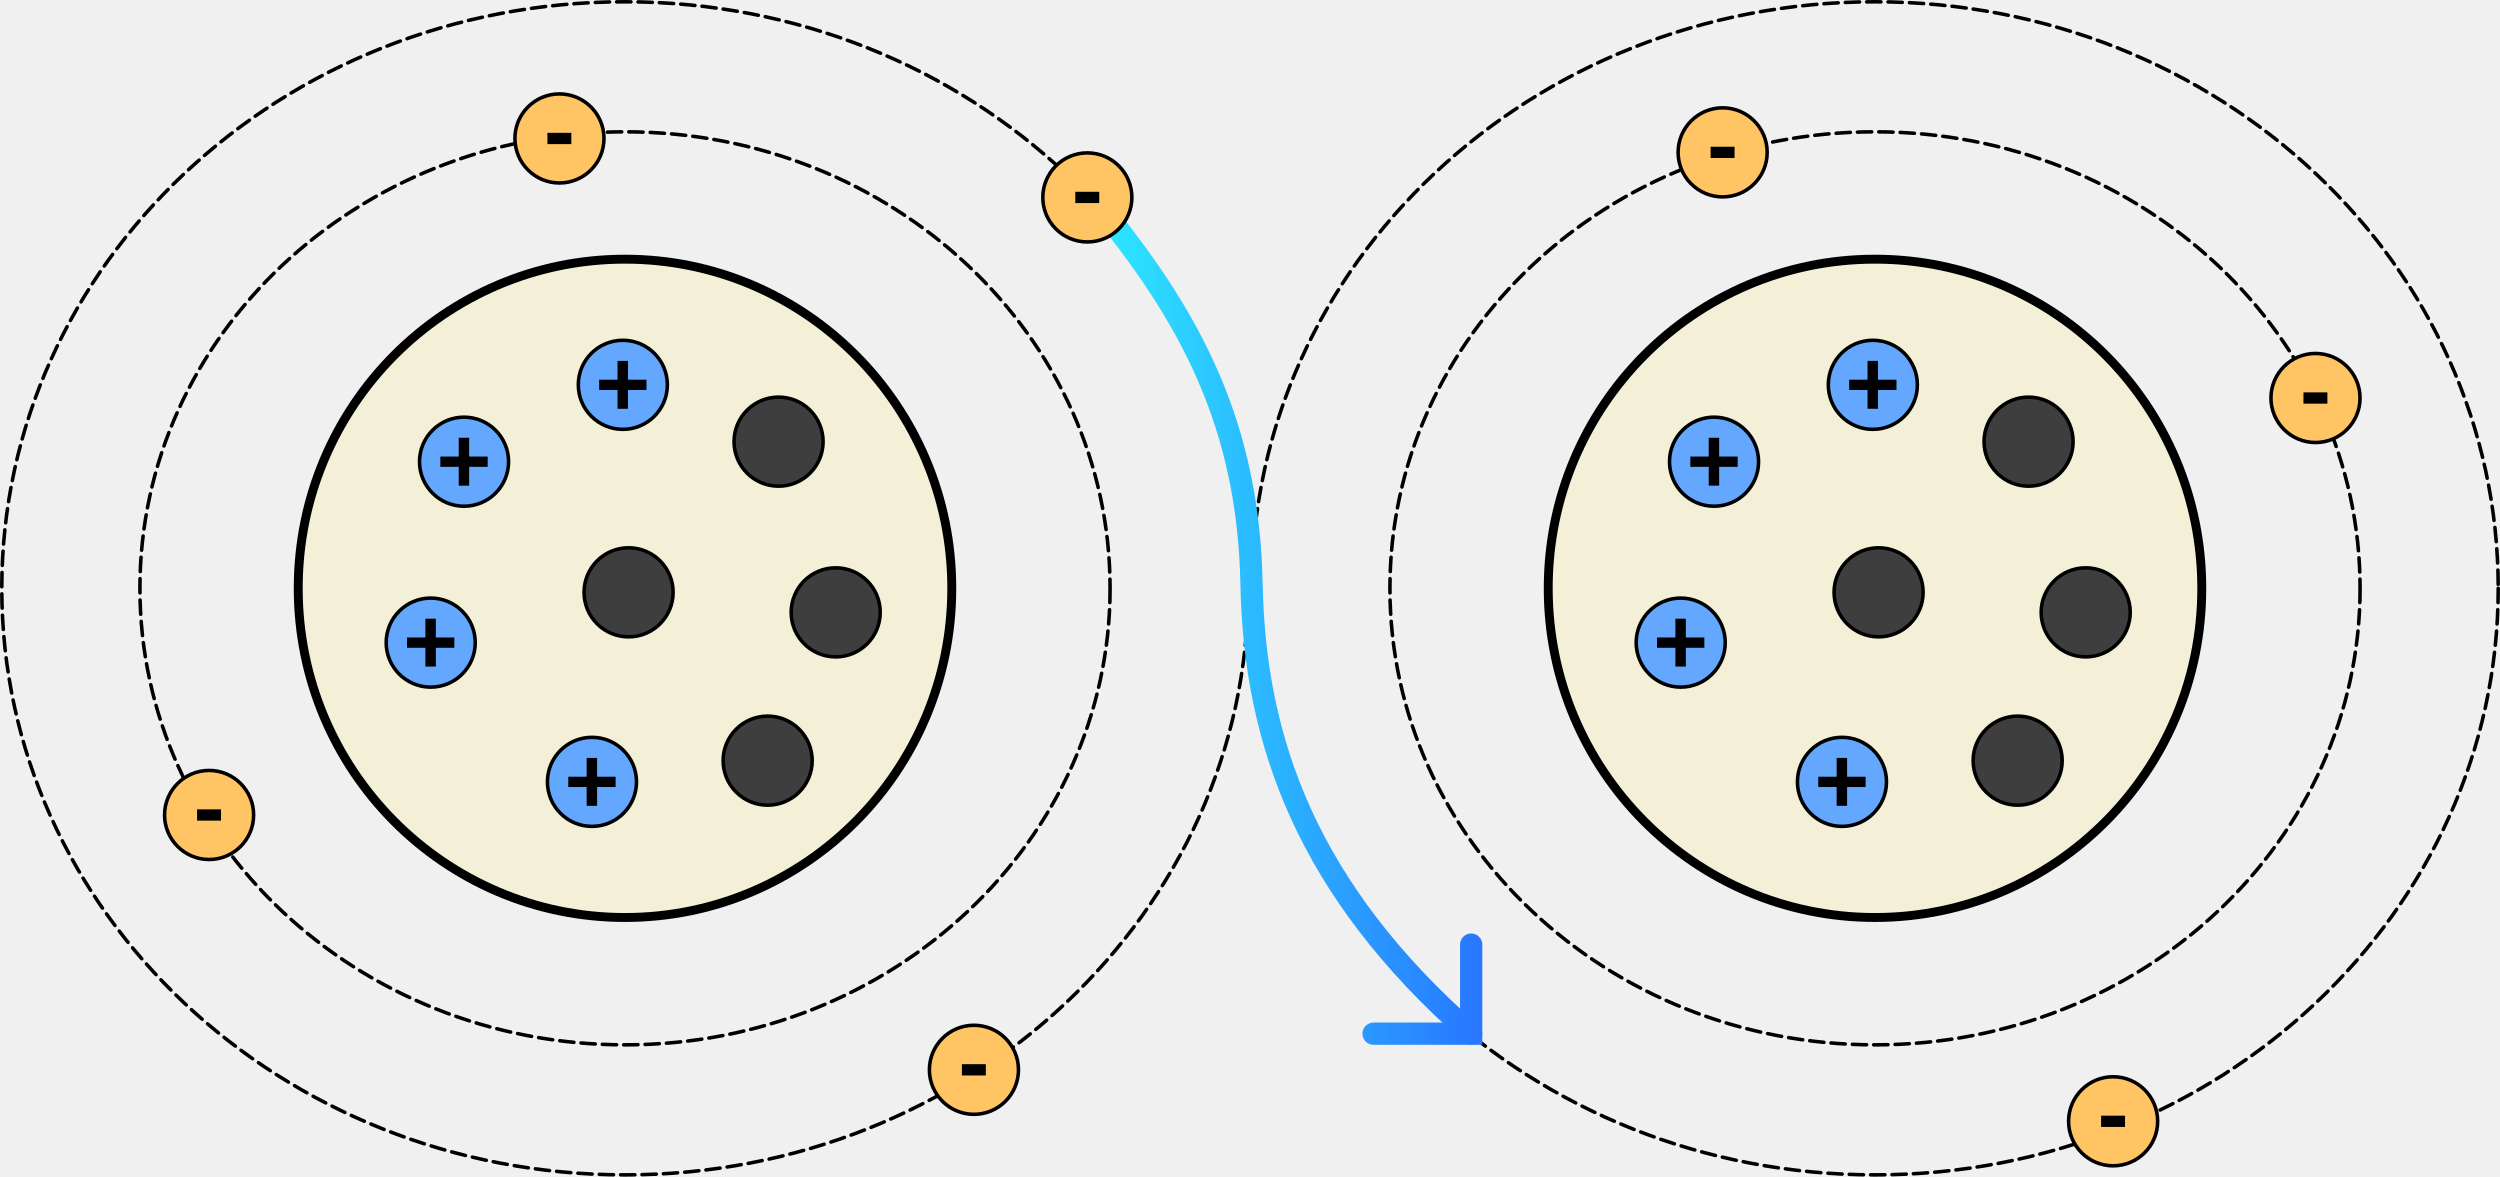
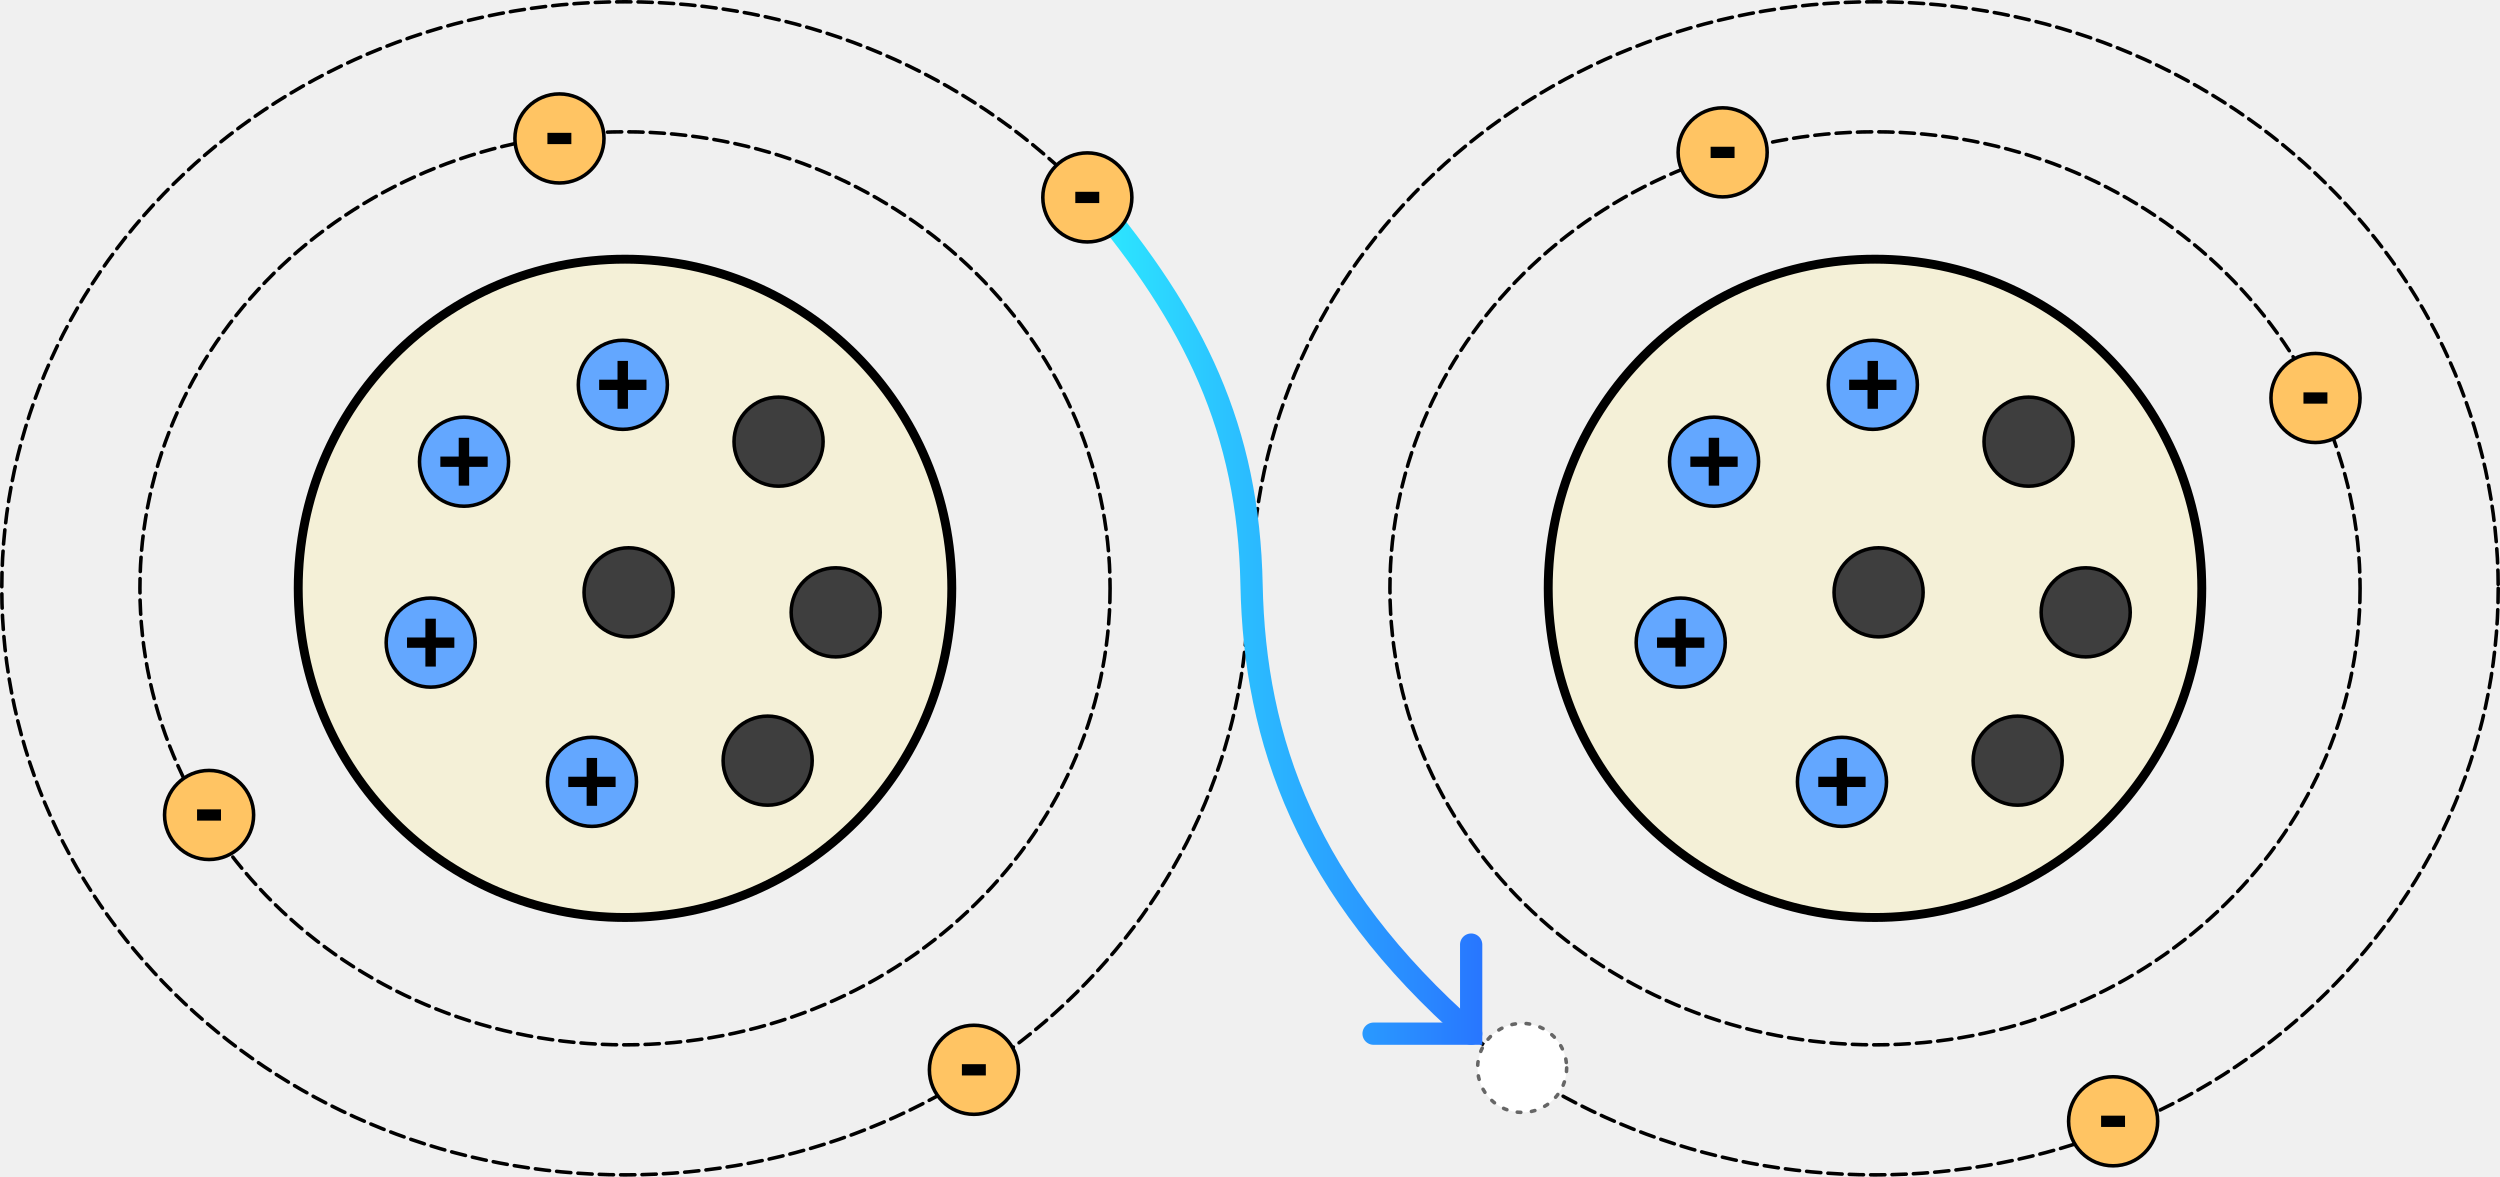
<svg xmlns="http://www.w3.org/2000/svg" xmlns:xlink="http://www.w3.org/1999/xlink" width="280.68mm" height="132.106mm" viewBox="0 0 280.68 132.106" version="1.1" id="svg1835">
  <defs id="defs1829">
    <linearGradient id="linearGradient3808">
      <stop style="stop-color:#2deeff;stop-opacity:1" offset="0" id="stop3804" />
      <stop style="stop-color:#2876ff;stop-opacity:1" offset="1" id="stop3806" />
    </linearGradient>
    <linearGradient xlink:href="#linearGradient3808" id="linearGradient3810" x1="176.144" y1="175.034" x2="221.263" y2="175.034" gradientUnits="userSpaceOnUse" />
  </defs>
  <g id="layer1" transform="translate(-54.8298,-105.947)">
    <ellipse style="opacity:1;fill:#f4f0d7;fill-opacity:1;stroke:#000000;stroke-width:1;stroke-linecap:round;stroke-linejoin:round;stroke-miterlimit:4;stroke-dasharray:none;stroke-dashoffset:0;stroke-opacity:1" id="path2384" cx="125" cy="172" rx="36.688" ry="36.955" />
    <ellipse style="opacity:1;fill:none;fill-opacity:1;stroke:#000000;stroke-width:0.4;stroke-linecap:round;stroke-linejoin:round;stroke-miterlimit:4;stroke-dasharray:1.6, 0.8;stroke-dashoffset:0;stroke-opacity:1" id="path2384-2" cx="125" cy="172" rx="54.461" ry="51.254" />
    <ellipse style="opacity:1;fill:none;fill-opacity:1;stroke:#000000;stroke-width:0.4;stroke-linecap:round;stroke-linejoin:round;stroke-miterlimit:4;stroke-dasharray:1.6, 0.8;stroke-dashoffset:0;stroke-opacity:1" id="path2384-2-8" cx="125" cy="172" rx="69.97" ry="65.853" />
    <circle style="opacity:1;fill:#3e3e3e;fill-opacity:1;stroke:#000000;stroke-width:0.4;stroke-linecap:round;stroke-linejoin:round;stroke-miterlimit:4;stroke-dasharray:none;stroke-dashoffset:0;stroke-opacity:1" id="path2416" cx="148.655" cy="174.697" r="5" />
    <circle style="opacity:1;fill:#3e3e3e;fill-opacity:1;stroke:#000000;stroke-width:0.4;stroke-linecap:round;stroke-linejoin:round;stroke-miterlimit:4;stroke-dasharray:none;stroke-dashoffset:0;stroke-opacity:1" id="path2416-9" cx="141.016" cy="191.346" r="5" />
    <circle style="opacity:1;fill:#3e3e3e;fill-opacity:1;stroke:#000000;stroke-width:0.4;stroke-linecap:round;stroke-linejoin:round;stroke-miterlimit:4;stroke-dasharray:none;stroke-dashoffset:0;stroke-opacity:1" id="path2416-7" cx="142.241" cy="155.532" r="5" />
    <circle style="opacity:1;fill:#3e3e3e;fill-opacity:1;stroke:#000000;stroke-width:0.4;stroke-linecap:round;stroke-linejoin:round;stroke-miterlimit:4;stroke-dasharray:none;stroke-dashoffset:0;stroke-opacity:1" id="path2416-7-3" cx="125.403" cy="172.448" r="5" />
    <g id="g2485" transform="translate(-83.38809,-55.32479)">
      <circle r="5" cy="249.052" cx="204.679" id="path2416-7-3-6" style="opacity:1;fill:#63a7ff;fill-opacity:1;stroke:#000000;stroke-width:0.4;stroke-linecap:round;stroke-linejoin:round;stroke-miterlimit:4;stroke-dasharray:none;stroke-dashoffset:0;stroke-opacity:1" />
      <text id="text2480" y="252.571" x="201.581" style="font-style:normal;font-variant:normal;font-weight:normal;font-stretch:normal;font-size:10.583px;line-height:6.615px;font-family:'Liberation Sans';-inkscape-font-specification:'Liberation Sans';text-align:start;letter-spacing:0px;word-spacing:0px;text-anchor:start;fill:#000000;fill-opacity:1;stroke:none;stroke-width:0.265px;stroke-linecap:butt;stroke-linejoin:miter;stroke-opacity:1" xml:space="preserve">
        <tspan style="font-style:normal;font-variant:normal;font-weight:bold;font-stretch:normal;font-family:'Liberation Sans';-inkscape-font-specification:'Liberation Sans Bold';stroke-width:0.265px" y="252.571" x="201.581" id="tspan2478">+</tspan>
      </text>
    </g>
    <g transform="translate(-101.4926,-70.95805)" id="g2485-1">
      <circle r="5" cy="249.052" cx="204.679" id="path2416-7-3-6-2" style="opacity:1;fill:#63a7ff;fill-opacity:1;stroke:#000000;stroke-width:0.4;stroke-linecap:round;stroke-linejoin:round;stroke-miterlimit:4;stroke-dasharray:none;stroke-dashoffset:0;stroke-opacity:1" />
      <text id="text2480-9" y="252.571" x="201.581" style="font-style:normal;font-variant:normal;font-weight:normal;font-stretch:normal;font-size:10.583px;line-height:6.615px;font-family:'Liberation Sans';-inkscape-font-specification:'Liberation Sans';text-align:start;letter-spacing:0px;word-spacing:0px;text-anchor:start;fill:#000000;fill-opacity:1;stroke:none;stroke-width:0.265px;stroke-linecap:butt;stroke-linejoin:miter;stroke-opacity:1" xml:space="preserve">
        <tspan style="font-style:normal;font-variant:normal;font-weight:bold;font-stretch:normal;font-family:'Liberation Sans';-inkscape-font-specification:'Liberation Sans Bold';stroke-width:0.265px" y="252.571" x="201.581" id="tspan2478-3">+</tspan>
      </text>
    </g>
    <g transform="translate(-97.75082,-91.27053)" id="g2485-1-1">
      <circle r="5" cy="249.052" cx="204.679" id="path2416-7-3-6-2-9" style="opacity:1;fill:#63a7ff;fill-opacity:1;stroke:#000000;stroke-width:0.4;stroke-linecap:round;stroke-linejoin:round;stroke-miterlimit:4;stroke-dasharray:none;stroke-dashoffset:0;stroke-opacity:1" />
      <text id="text2480-9-4" y="252.571" x="201.581" style="font-style:normal;font-variant:normal;font-weight:normal;font-stretch:normal;font-size:10.583px;line-height:6.615px;font-family:'Liberation Sans';-inkscape-font-specification:'Liberation Sans';text-align:start;letter-spacing:0px;word-spacing:0px;text-anchor:start;fill:#000000;fill-opacity:1;stroke:none;stroke-width:0.265px;stroke-linecap:butt;stroke-linejoin:miter;stroke-opacity:1" xml:space="preserve">
        <tspan style="font-style:normal;font-variant:normal;font-weight:bold;font-stretch:normal;font-family:'Liberation Sans';-inkscape-font-specification:'Liberation Sans Bold';stroke-width:0.265px" y="252.571" x="201.581" id="tspan2478-3-7">+</tspan>
      </text>
    </g>
    <g transform="translate(-79.92188,-99.90128)" id="g2485-1-1-8">
      <circle r="5" cy="249.052" cx="204.679" id="path2416-7-3-6-2-9-4" style="opacity:1;fill:#63a7ff;fill-opacity:1;stroke:#000000;stroke-width:0.4;stroke-linecap:round;stroke-linejoin:round;stroke-miterlimit:4;stroke-dasharray:none;stroke-dashoffset:0;stroke-opacity:1" />
      <text id="text2480-9-4-5" y="252.571" x="201.581" style="font-style:normal;font-variant:normal;font-weight:normal;font-stretch:normal;font-size:10.583px;line-height:6.615px;font-family:'Liberation Sans';-inkscape-font-specification:'Liberation Sans';text-align:start;letter-spacing:0px;word-spacing:0px;text-anchor:start;fill:#000000;fill-opacity:1;stroke:none;stroke-width:0.265px;stroke-linecap:butt;stroke-linejoin:miter;stroke-opacity:1" xml:space="preserve">
        <tspan style="font-style:normal;font-variant:normal;font-weight:bold;font-stretch:normal;font-family:'Liberation Sans';-inkscape-font-specification:'Liberation Sans Bold';stroke-width:0.265px" y="252.571" x="201.581" id="tspan2478-3-7-0">+</tspan>
      </text>
    </g>
    <g transform="translate(-126.3741,-51.607)" id="g2485-1-1-3-3">
      <circle r="5" cy="249.052" cx="204.679" id="path2416-7-3-6-2-9-6-2" style="opacity:1;fill:#ffc463;fill-opacity:1;stroke:#000000;stroke-width:0.4;stroke-linecap:round;stroke-linejoin:round;stroke-miterlimit:4;stroke-dasharray:none;stroke-dashoffset:0;stroke-opacity:1" />
      <text id="text2480-9-4-1-0" y="251.796" x="202.922" style="font-style:normal;font-variant:normal;font-weight:normal;font-stretch:normal;font-size:10.583px;line-height:6.615px;font-family:'Liberation Sans';-inkscape-font-specification:'Liberation Sans';text-align:start;letter-spacing:0px;word-spacing:0px;text-anchor:start;fill:#000000;fill-opacity:1;stroke:none;stroke-width:0.265px;stroke-linecap:butt;stroke-linejoin:miter;stroke-opacity:1" xml:space="preserve">
        <tspan style="font-style:normal;font-variant:normal;font-weight:bold;font-stretch:normal;font-family:'Liberation Sans';-inkscape-font-specification:'Liberation Sans Bold';stroke-width:0.265px" y="251.796" x="202.922" id="tspan2478-3-7-06-6">-</tspan>
      </text>
    </g>
    <g transform="translate(-87.03903,-127.561)" id="g2485-1-1-3-1">
      <circle r="5" cy="249.052" cx="204.679" id="path2416-7-3-6-2-9-6-5" style="opacity:1;fill:#ffc463;fill-opacity:1;stroke:#000000;stroke-width:0.4;stroke-linecap:round;stroke-linejoin:round;stroke-miterlimit:4;stroke-dasharray:none;stroke-dashoffset:0;stroke-opacity:1" />
      <text id="text2480-9-4-1-5" y="251.796" x="202.922" style="font-style:normal;font-variant:normal;font-weight:normal;font-stretch:normal;font-size:10.583px;line-height:6.615px;font-family:'Liberation Sans';-inkscape-font-specification:'Liberation Sans';text-align:start;letter-spacing:0px;word-spacing:0px;text-anchor:start;fill:#000000;fill-opacity:1;stroke:none;stroke-width:0.265px;stroke-linecap:butt;stroke-linejoin:miter;stroke-opacity:1" xml:space="preserve">
        <tspan style="font-style:normal;font-variant:normal;font-weight:bold;font-stretch:normal;font-family:'Liberation Sans';-inkscape-font-specification:'Liberation Sans Bold';stroke-width:0.265px" y="251.796" x="202.922" id="tspan2478-3-7-06-4">-</tspan>
      </text>
    </g>
    <g transform="translate(-40.50459,-22.99691)" id="g2485-1-1-3-7">
      <circle r="5" cy="249.052" cx="204.679" id="path2416-7-3-6-2-9-6-6" style="opacity:1;fill:#ffc463;fill-opacity:1;stroke:#000000;stroke-width:0.4;stroke-linecap:round;stroke-linejoin:round;stroke-miterlimit:4;stroke-dasharray:none;stroke-dashoffset:0;stroke-opacity:1" />
      <text id="text2480-9-4-1-56" y="251.796" x="202.922" style="font-style:normal;font-variant:normal;font-weight:normal;font-stretch:normal;font-size:10.583px;line-height:6.615px;font-family:'Liberation Sans';-inkscape-font-specification:'Liberation Sans';text-align:start;letter-spacing:0px;word-spacing:0px;text-anchor:start;fill:#000000;fill-opacity:1;stroke:none;stroke-width:0.265px;stroke-linecap:butt;stroke-linejoin:miter;stroke-opacity:1" xml:space="preserve">
        <tspan style="font-style:normal;font-variant:normal;font-weight:bold;font-stretch:normal;font-family:'Liberation Sans';-inkscape-font-specification:'Liberation Sans Bold';stroke-width:0.265px" y="251.796" x="202.922" id="tspan2478-3-7-06-9">-</tspan>
      </text>
    </g>
    <ellipse style="opacity:1;fill:#f4f0d7;fill-opacity:1;stroke:#000000;stroke-width:1;stroke-linecap:round;stroke-linejoin:round;stroke-miterlimit:4;stroke-dasharray:none;stroke-dashoffset:0;stroke-opacity:1" id="path2384-0" cx="265.34" cy="172" rx="36.688" ry="36.955" />
    <ellipse style="opacity:1;fill:none;fill-opacity:1;stroke:#000000;stroke-width:0.4;stroke-linecap:round;stroke-linejoin:round;stroke-miterlimit:4;stroke-dasharray:1.6, 0.8;stroke-dashoffset:0;stroke-opacity:1" id="path2384-2-6" cx="265.34" cy="172" rx="54.461" ry="51.254" />
    <ellipse style="opacity:1;fill:none;fill-opacity:1;stroke:#000000;stroke-width:0.4;stroke-linecap:round;stroke-linejoin:round;stroke-miterlimit:4;stroke-dasharray:1.6, 0.8;stroke-dashoffset:0;stroke-opacity:1" id="path2384-2-8-1" cx="265.34" cy="172" rx="69.97" ry="65.853" />
    <circle style="opacity:1;fill:#3e3e3e;fill-opacity:1;stroke:#000000;stroke-width:0.4;stroke-linecap:round;stroke-linejoin:round;stroke-miterlimit:4;stroke-dasharray:none;stroke-dashoffset:0;stroke-opacity:1" id="path2416-5" cx="288.995" cy="174.697" r="5" />
    <circle style="opacity:1;fill:#3e3e3e;fill-opacity:1;stroke:#000000;stroke-width:0.4;stroke-linecap:round;stroke-linejoin:round;stroke-miterlimit:4;stroke-dasharray:none;stroke-dashoffset:0;stroke-opacity:1" id="path2416-9-9" cx="281.356" cy="191.346" r="5" />
    <circle style="opacity:1;fill:#3e3e3e;fill-opacity:1;stroke:#000000;stroke-width:0.4;stroke-linecap:round;stroke-linejoin:round;stroke-miterlimit:4;stroke-dasharray:none;stroke-dashoffset:0;stroke-opacity:1" id="path2416-7-4" cx="282.581" cy="155.532" r="5" />
    <circle style="opacity:1;fill:#3e3e3e;fill-opacity:1;stroke:#000000;stroke-width:0.4;stroke-linecap:round;stroke-linejoin:round;stroke-miterlimit:4;stroke-dasharray:none;stroke-dashoffset:0;stroke-opacity:1" id="path2416-7-3-9" cx="265.743" cy="172.448" r="5" />
    <g id="g2485-0" transform="translate(56.95191,-55.3248)">
      <circle r="5" cy="249.052" cx="204.679" id="path2416-7-3-6-9" style="opacity:1;fill:#63a7ff;fill-opacity:1;stroke:#000000;stroke-width:0.4;stroke-linecap:round;stroke-linejoin:round;stroke-miterlimit:4;stroke-dasharray:none;stroke-dashoffset:0;stroke-opacity:1" />
      <text id="text2480-1" y="252.571" x="201.581" style="font-style:normal;font-variant:normal;font-weight:normal;font-stretch:normal;font-size:10.583px;line-height:6.615px;font-family:'Liberation Sans';-inkscape-font-specification:'Liberation Sans';text-align:start;letter-spacing:0px;word-spacing:0px;text-anchor:start;fill:#000000;fill-opacity:1;stroke:none;stroke-width:0.265px;stroke-linecap:butt;stroke-linejoin:miter;stroke-opacity:1" xml:space="preserve">
        <tspan style="font-style:normal;font-variant:normal;font-weight:bold;font-stretch:normal;font-family:'Liberation Sans';-inkscape-font-specification:'Liberation Sans Bold';stroke-width:0.265px" y="252.571" x="201.581" id="tspan2478-7">+</tspan>
      </text>
    </g>
    <g transform="translate(38.84741,-70.95806)" id="g2485-1-7">
      <circle r="5" cy="249.052" cx="204.679" id="path2416-7-3-6-2-1" style="opacity:1;fill:#63a7ff;fill-opacity:1;stroke:#000000;stroke-width:0.4;stroke-linecap:round;stroke-linejoin:round;stroke-miterlimit:4;stroke-dasharray:none;stroke-dashoffset:0;stroke-opacity:1" />
      <text id="text2480-9-1" y="252.571" x="201.581" style="font-style:normal;font-variant:normal;font-weight:normal;font-stretch:normal;font-size:10.583px;line-height:6.615px;font-family:'Liberation Sans';-inkscape-font-specification:'Liberation Sans';text-align:start;letter-spacing:0px;word-spacing:0px;text-anchor:start;fill:#000000;fill-opacity:1;stroke:none;stroke-width:0.265px;stroke-linecap:butt;stroke-linejoin:miter;stroke-opacity:1" xml:space="preserve">
        <tspan style="font-style:normal;font-variant:normal;font-weight:bold;font-stretch:normal;font-family:'Liberation Sans';-inkscape-font-specification:'Liberation Sans Bold';stroke-width:0.265px" y="252.571" x="201.581" id="tspan2478-3-5">+</tspan>
      </text>
    </g>
    <g transform="translate(42.58919,-91.27054)" id="g2485-1-1-9">
      <circle r="5" cy="249.052" cx="204.679" id="path2416-7-3-6-2-9-7" style="opacity:1;fill:#63a7ff;fill-opacity:1;stroke:#000000;stroke-width:0.4;stroke-linecap:round;stroke-linejoin:round;stroke-miterlimit:4;stroke-dasharray:none;stroke-dashoffset:0;stroke-opacity:1" />
      <text id="text2480-9-4-7" y="252.571" x="201.581" style="font-style:normal;font-variant:normal;font-weight:normal;font-stretch:normal;font-size:10.583px;line-height:6.615px;font-family:'Liberation Sans';-inkscape-font-specification:'Liberation Sans';text-align:start;letter-spacing:0px;word-spacing:0px;text-anchor:start;fill:#000000;fill-opacity:1;stroke:none;stroke-width:0.265px;stroke-linecap:butt;stroke-linejoin:miter;stroke-opacity:1" xml:space="preserve">
        <tspan style="font-style:normal;font-variant:normal;font-weight:bold;font-stretch:normal;font-family:'Liberation Sans';-inkscape-font-specification:'Liberation Sans Bold';stroke-width:0.265px" y="252.571" x="201.581" id="tspan2478-3-7-6">+</tspan>
      </text>
    </g>
    <g transform="translate(60.41812,-99.90129)" id="g2485-1-1-8-7">
      <circle r="5" cy="249.052" cx="204.679" id="path2416-7-3-6-2-9-4-3" style="opacity:1;fill:#63a7ff;fill-opacity:1;stroke:#000000;stroke-width:0.4;stroke-linecap:round;stroke-linejoin:round;stroke-miterlimit:4;stroke-dasharray:none;stroke-dashoffset:0;stroke-opacity:1" />
      <text id="text2480-9-4-5-6" y="252.571" x="201.581" style="font-style:normal;font-variant:normal;font-weight:normal;font-stretch:normal;font-size:10.583px;line-height:6.615px;font-family:'Liberation Sans';-inkscape-font-specification:'Liberation Sans';text-align:start;letter-spacing:0px;word-spacing:0px;text-anchor:start;fill:#000000;fill-opacity:1;stroke:none;stroke-width:0.265px;stroke-linecap:butt;stroke-linejoin:miter;stroke-opacity:1" xml:space="preserve">
        <tspan style="font-style:normal;font-variant:normal;font-weight:bold;font-stretch:normal;font-family:'Liberation Sans';-inkscape-font-specification:'Liberation Sans Bold';stroke-width:0.265px" y="252.571" x="201.581" id="tspan2478-3-7-0-5">+</tspan>
      </text>
    </g>
    <g transform="translate(110.1158,-98.42177)" id="g2485-1-1-3-3-1">
      <circle r="5" cy="249.052" cx="204.679" id="path2416-7-3-6-2-9-6-2-2" style="opacity:1;fill:#ffc463;fill-opacity:1;stroke:#000000;stroke-width:0.4;stroke-linecap:round;stroke-linejoin:round;stroke-miterlimit:4;stroke-dasharray:none;stroke-dashoffset:0;stroke-opacity:1" />
      <text id="text2480-9-4-1-0-9" y="251.796" x="202.922" style="font-style:normal;font-variant:normal;font-weight:normal;font-stretch:normal;font-size:10.583px;line-height:6.615px;font-family:'Liberation Sans';-inkscape-font-specification:'Liberation Sans';text-align:start;letter-spacing:0px;word-spacing:0px;text-anchor:start;fill:#000000;fill-opacity:1;stroke:none;stroke-width:0.265px;stroke-linecap:butt;stroke-linejoin:miter;stroke-opacity:1" xml:space="preserve">
        <tspan style="font-style:normal;font-variant:normal;font-weight:bold;font-stretch:normal;font-family:'Liberation Sans';-inkscape-font-specification:'Liberation Sans Bold';stroke-width:0.265px" y="251.796" x="202.922" id="tspan2478-3-7-06-6-3">-</tspan>
      </text>
    </g>
    <g transform="translate(43.55553,-125.999)" id="g2485-1-1-3-1-9">
      <circle r="5" cy="249.052" cx="204.679" id="path2416-7-3-6-2-9-6-5-0" style="opacity:1;fill:#ffc463;fill-opacity:1;stroke:#000000;stroke-width:0.4;stroke-linecap:round;stroke-linejoin:round;stroke-miterlimit:4;stroke-dasharray:none;stroke-dashoffset:0;stroke-opacity:1" />
      <text id="text2480-9-4-1-5-8" y="251.796" x="202.922" style="font-style:normal;font-variant:normal;font-weight:normal;font-stretch:normal;font-size:10.583px;line-height:6.615px;font-family:'Liberation Sans';-inkscape-font-specification:'Liberation Sans';text-align:start;letter-spacing:0px;word-spacing:0px;text-anchor:start;fill:#000000;fill-opacity:1;stroke:none;stroke-width:0.265px;stroke-linecap:butt;stroke-linejoin:miter;stroke-opacity:1" xml:space="preserve">
        <tspan style="font-style:normal;font-variant:normal;font-weight:bold;font-stretch:normal;font-family:'Liberation Sans';-inkscape-font-specification:'Liberation Sans Bold';stroke-width:0.265px" y="251.796" x="202.922" id="tspan2478-3-7-06-4-8">-</tspan>
      </text>
    </g>
    <g transform="translate(87.39558,-17.21656)" id="g2485-1-1-3-7-5">
      <circle r="5" cy="249.052" cx="204.679" id="path2416-7-3-6-2-9-6-6-0" style="opacity:1;fill:#ffc463;fill-opacity:1;stroke:#000000;stroke-width:0.4;stroke-linecap:round;stroke-linejoin:round;stroke-miterlimit:4;stroke-dasharray:none;stroke-dashoffset:0;stroke-opacity:1" />
      <text id="text2480-9-4-1-56-9" y="251.796" x="202.922" style="font-style:normal;font-variant:normal;font-weight:normal;font-stretch:normal;font-size:10.583px;line-height:6.615px;font-family:'Liberation Sans';-inkscape-font-specification:'Liberation Sans';text-align:start;letter-spacing:0px;word-spacing:0px;text-anchor:start;fill:#000000;fill-opacity:1;stroke:none;stroke-width:0.265px;stroke-linecap:butt;stroke-linejoin:miter;stroke-opacity:1" xml:space="preserve">
        <tspan style="font-style:normal;font-variant:normal;font-weight:bold;font-stretch:normal;font-family:'Liberation Sans';-inkscape-font-specification:'Liberation Sans Bold';stroke-width:0.265px" y="251.796" x="202.922" id="tspan2478-3-7-06-9-6">-</tspan>
      </text>
    </g>
    <g id="g3802" style="stroke-width:2.5;stroke-miterlimit:4;stroke-dasharray:none;stroke:url(#linearGradient3810)">
      <path id="path3796" d="m 177.405,128.069 c 11.508,13.684 17.595,26.041 17.94,43.53 0.345,17.489 6.186,34.186 24.655,50.401" style="fill:none;fill-rule:evenodd;stroke:url(#linearGradient3810);stroke-width:2.5;stroke-linecap:round;stroke-linejoin:miter;stroke-opacity:1;stroke-miterlimit:4;stroke-dasharray:none" />
      <path id="path3798" d="m 209.044,222 10.956,0 v -10" style="fill:none;fill-rule:evenodd;stroke:url(#linearGradient3810);stroke-width:2.5;stroke-linecap:round;stroke-linejoin:miter;stroke-opacity:1;stroke-miterlimit:4;stroke-dasharray:none" />
    </g>
    <g transform="translate(-27.77141,-120.9415)" id="g2485-1-1-3">
      <circle r="5" cy="249.052" cx="204.679" id="path2416-7-3-6-2-9-6" style="opacity:1;fill:#ffc463;fill-opacity:1;stroke:#000000;stroke-width:0.4;stroke-linecap:round;stroke-linejoin:round;stroke-miterlimit:4;stroke-dasharray:none;stroke-dashoffset:0;stroke-opacity:1" />
      <text id="text2480-9-4-1" y="251.796" x="202.922" style="font-style:normal;font-variant:normal;font-weight:normal;font-stretch:normal;font-size:10.583px;line-height:6.615px;font-family:'Liberation Sans';-inkscape-font-specification:'Liberation Sans';text-align:start;letter-spacing:0px;word-spacing:0px;text-anchor:start;fill:#000000;fill-opacity:1;stroke:none;stroke-width:0.265px;stroke-linecap:butt;stroke-linejoin:miter;stroke-opacity:1" xml:space="preserve">
        <tspan style="font-style:normal;font-variant:normal;font-weight:bold;font-stretch:normal;font-family:'Liberation Sans';-inkscape-font-specification:'Liberation Sans Bold';stroke-width:0.265px" y="251.796" x="202.922" id="tspan2478-3-7-06">-</tspan>
      </text>
    </g>
+     <circle r="5" cy="225.841" cx="225.723" id="path2416-7-3-6-2-9-6-7" style="fill:#ffffff;fill-opacity:1;stroke:#666666;stroke-width:0.4;stroke-linecap:round;stroke-linejoin:round;stroke-miterlimit:4;stroke-dasharray:0.4, 1.2;stroke-dashoffset:0;stroke-opacity:1" />
  </g>
</svg>
